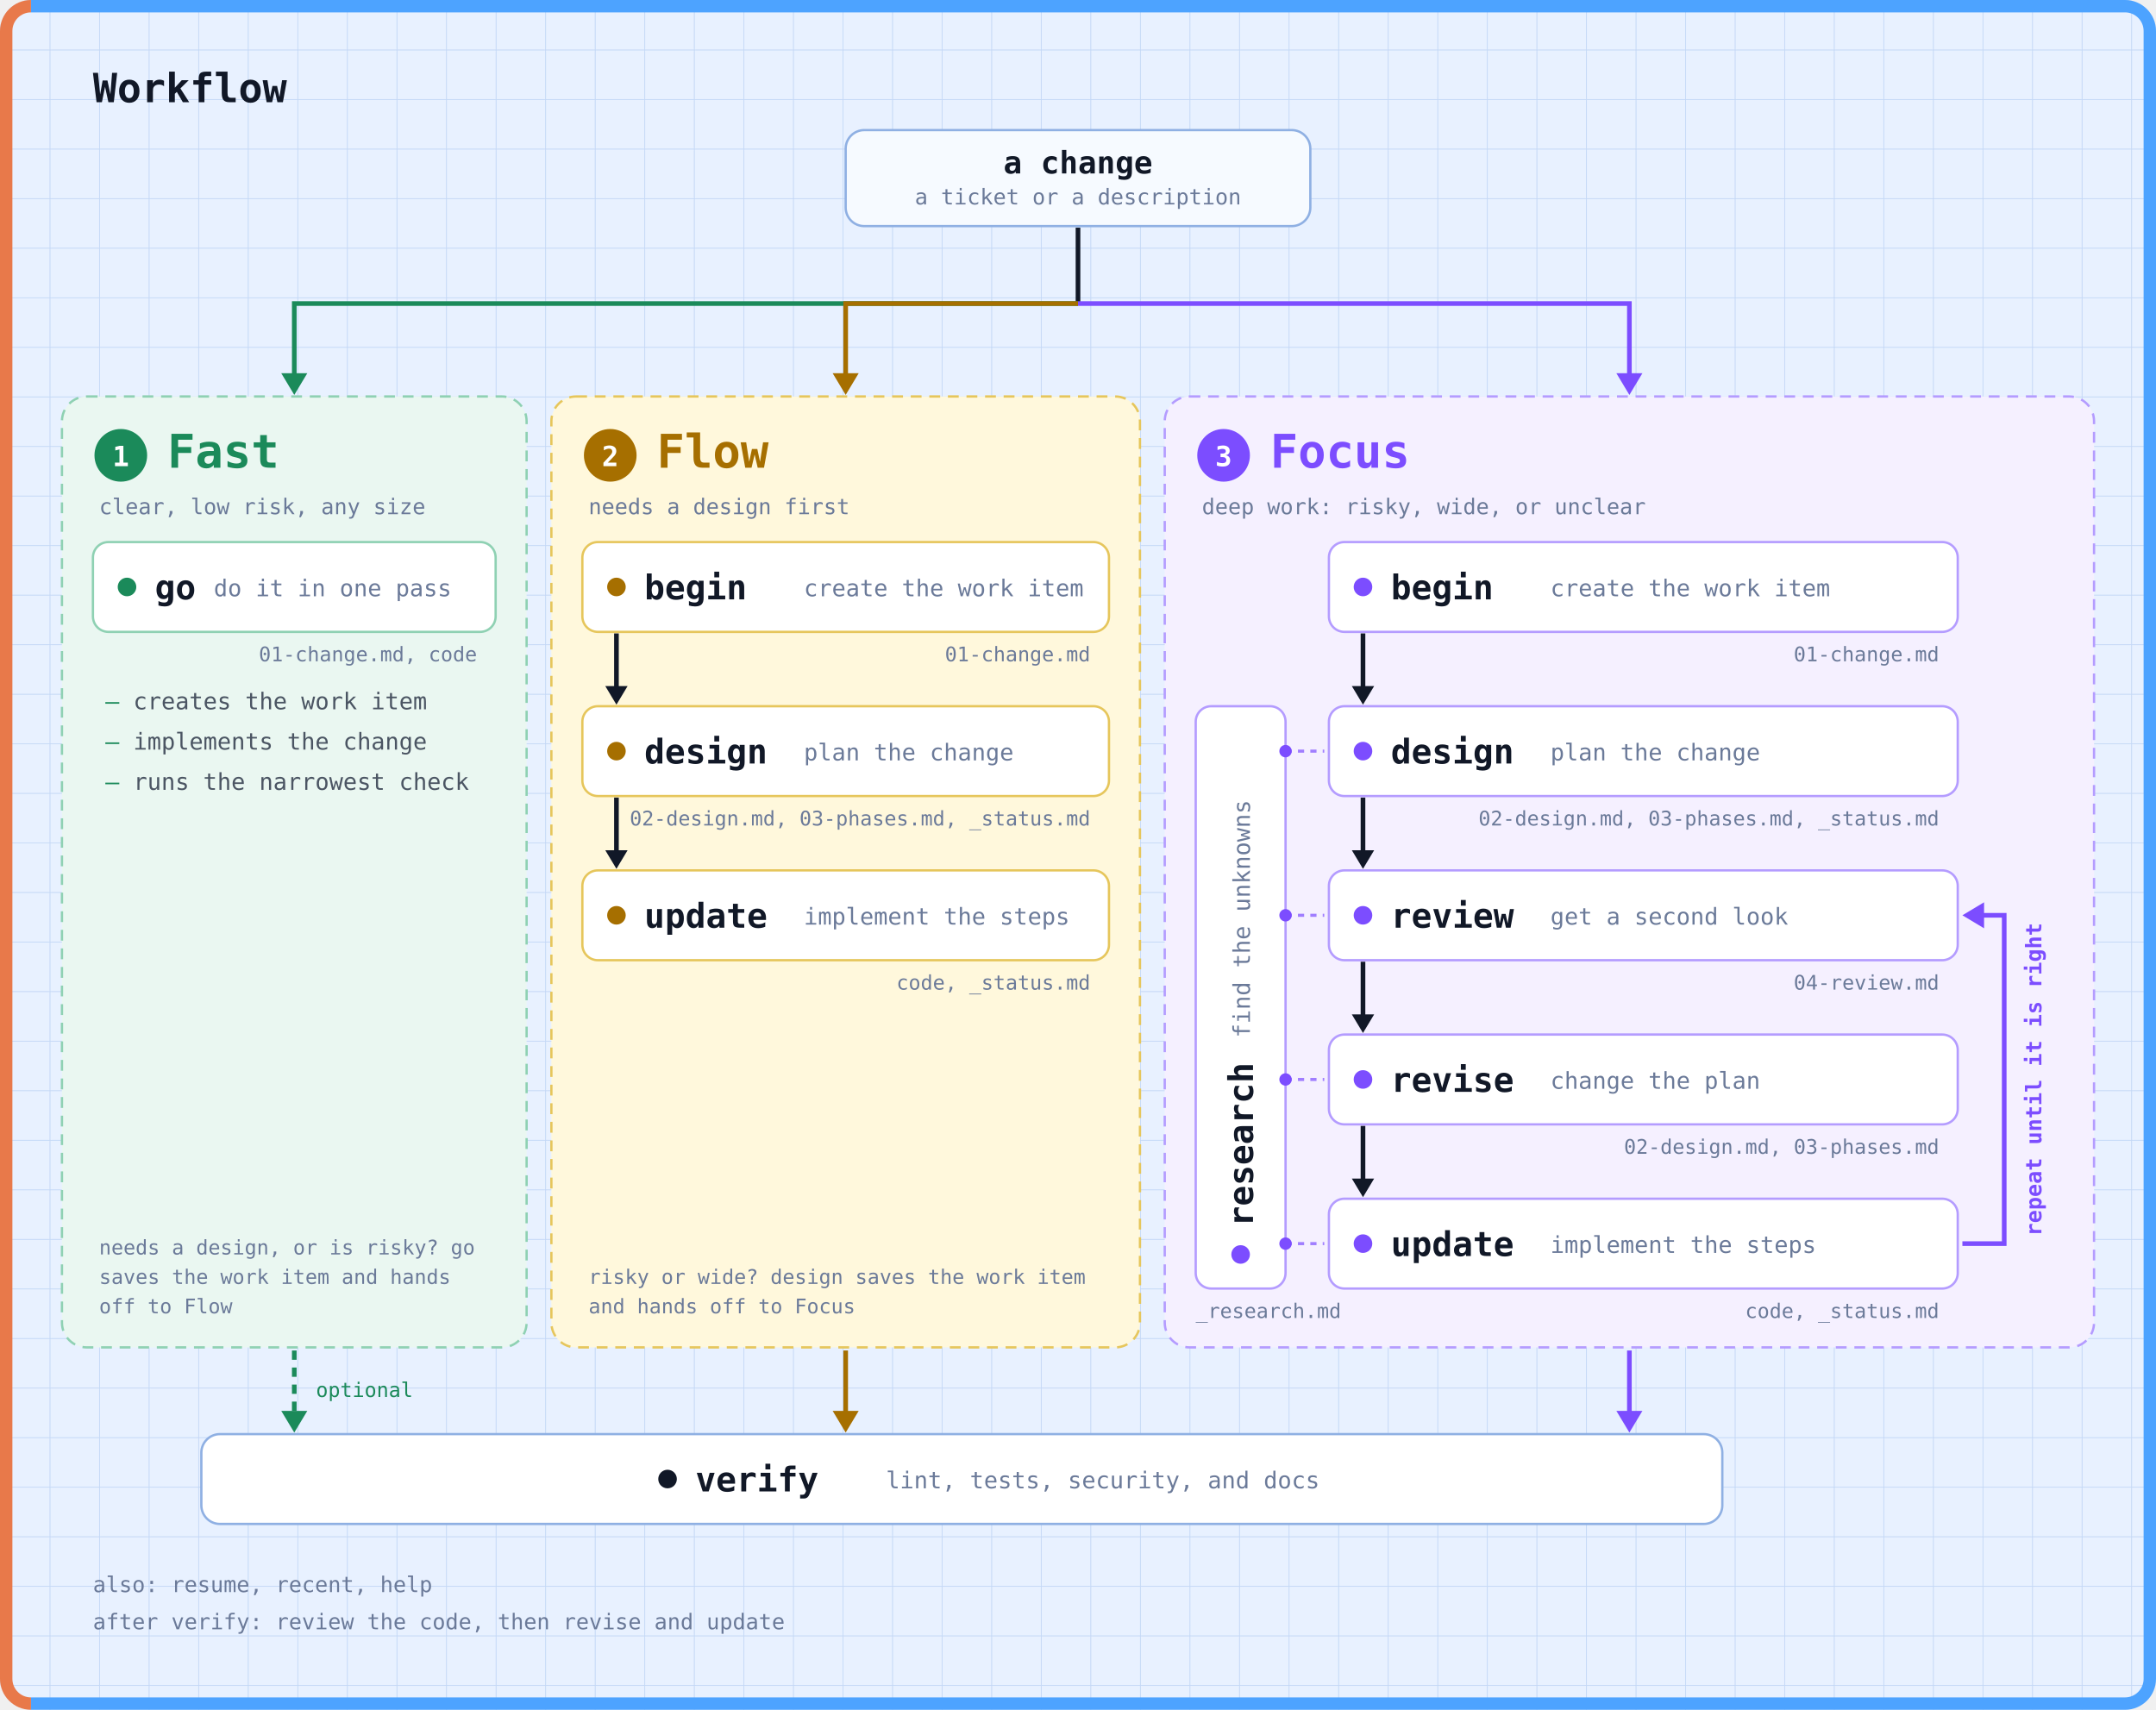
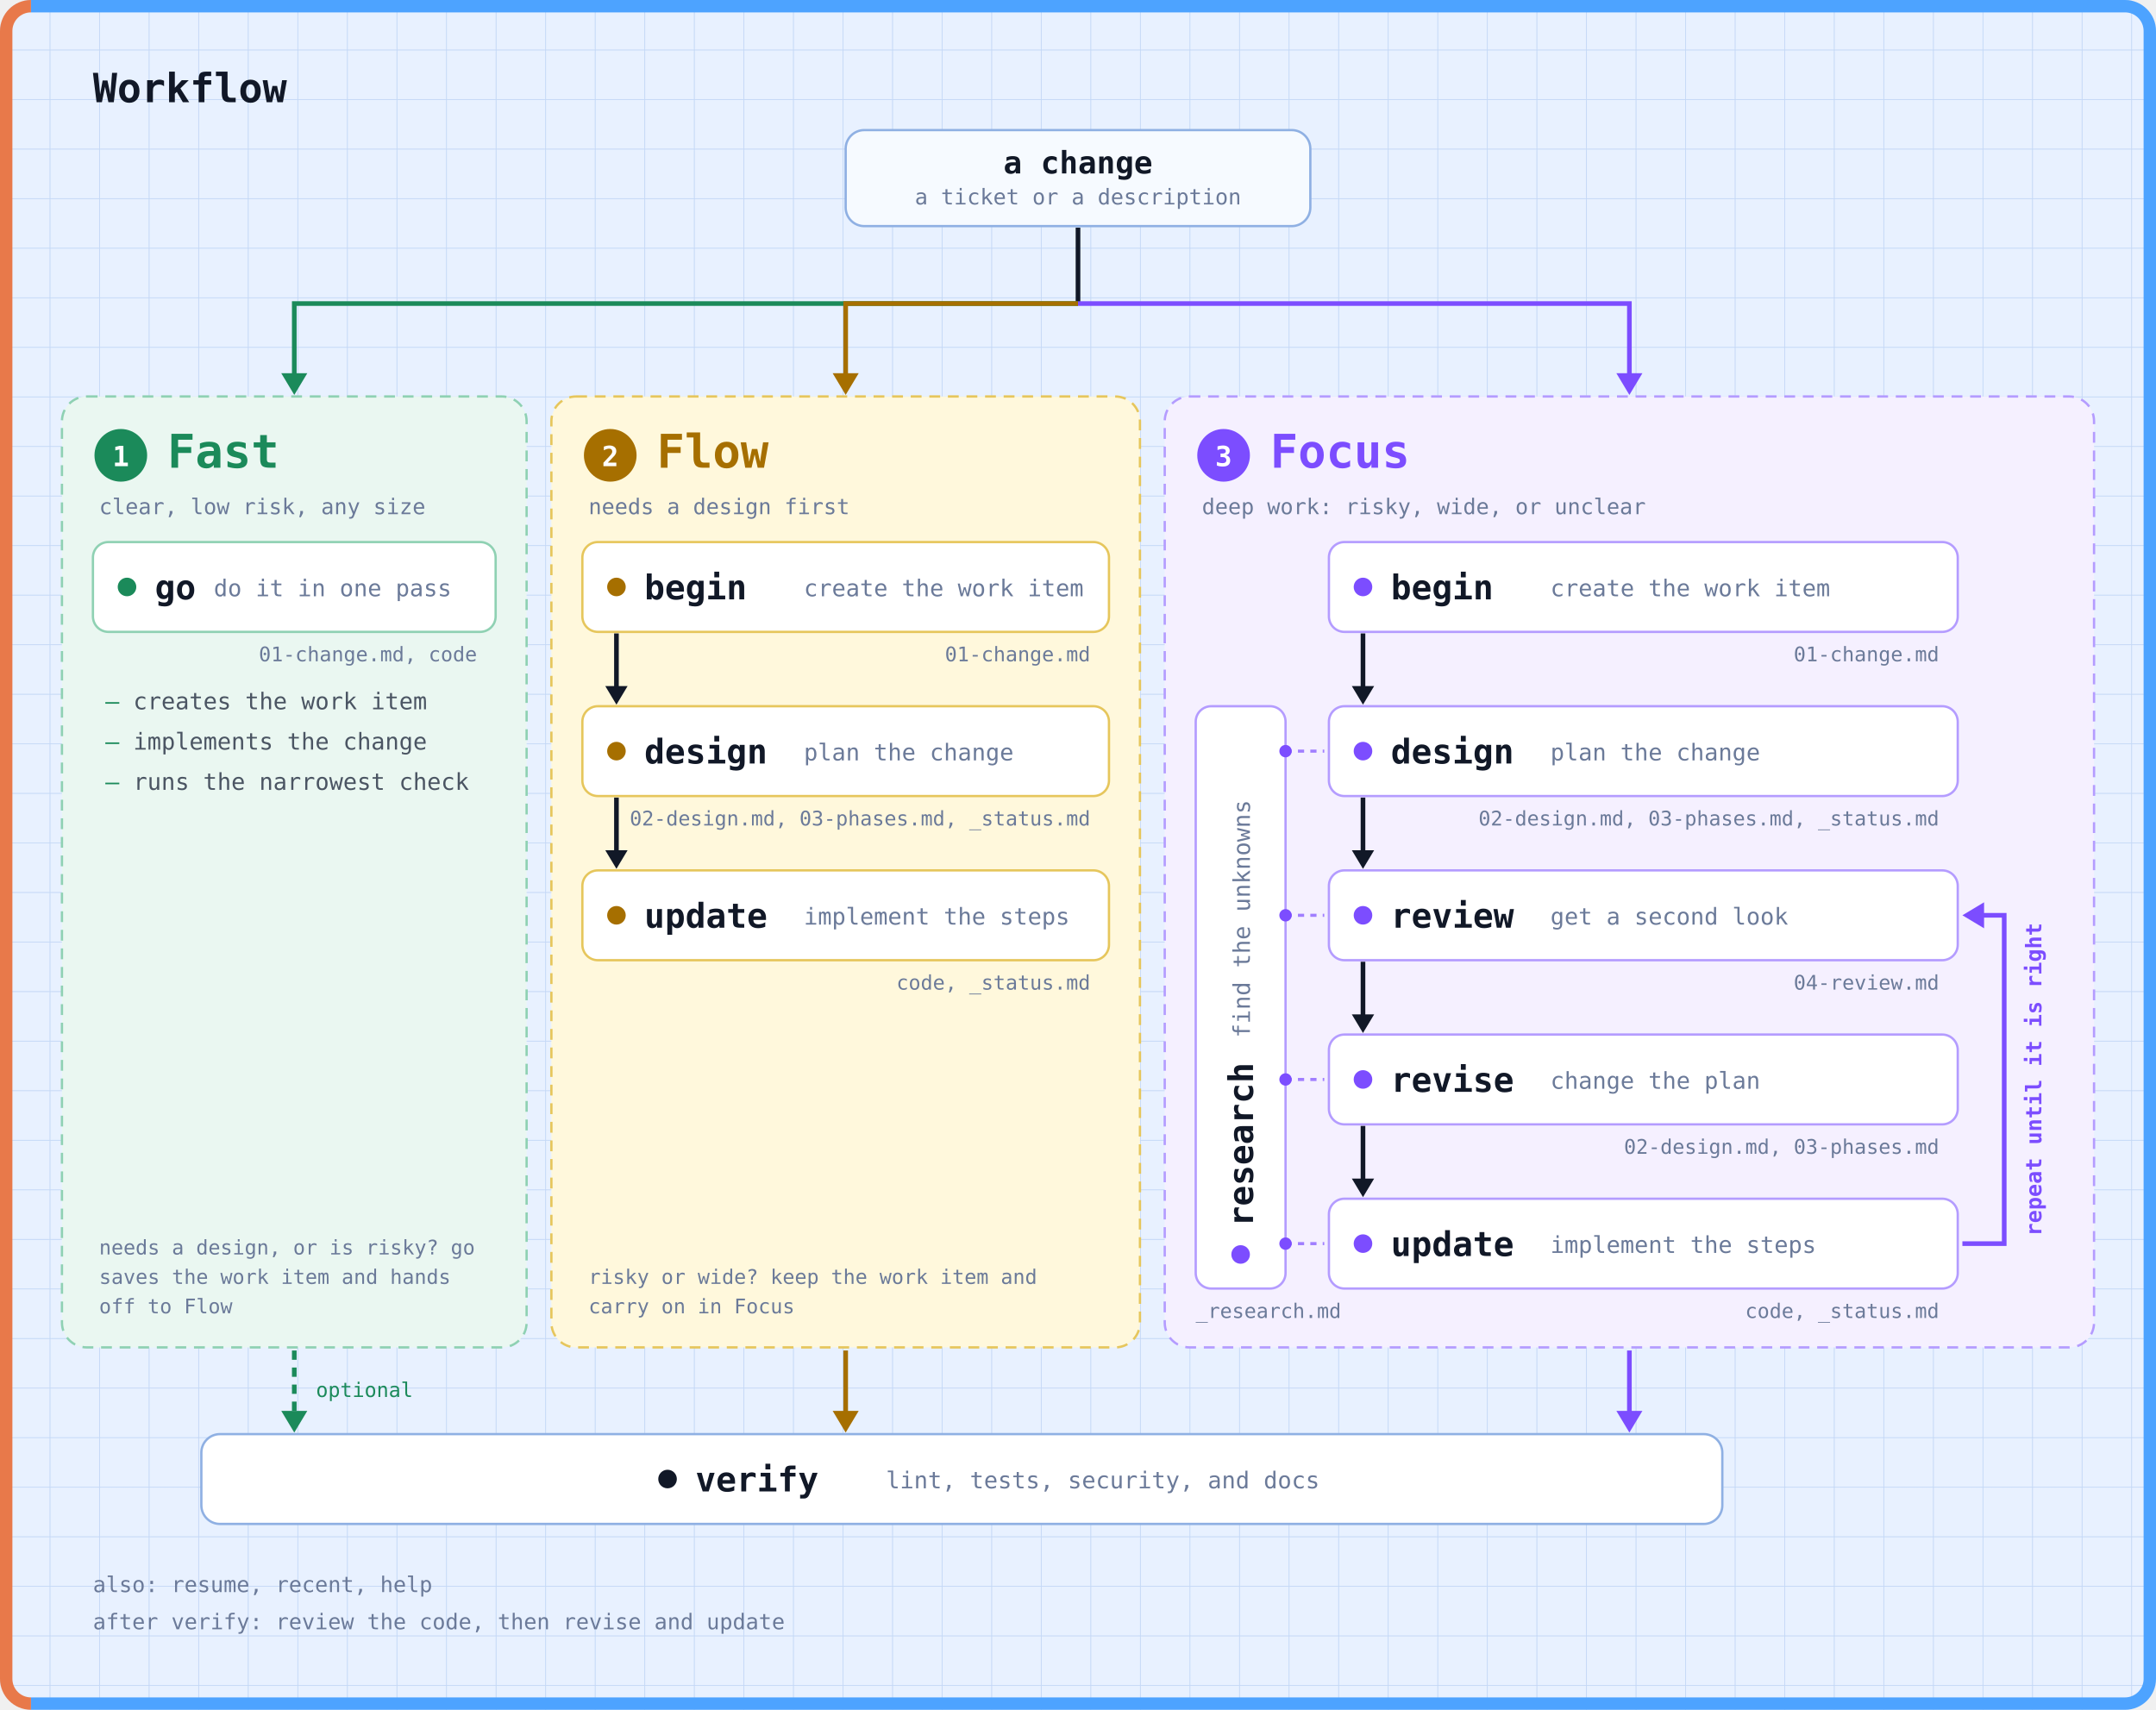
<svg xmlns="http://www.w3.org/2000/svg" width="1392" height="1104" viewBox="0 0 1392 1104" role="img" aria-label="Workflow: a change takes Fast, Flow, Focus, then verify">
  <defs>
    <pattern id="grid" width="32" height="32" patternUnits="userSpaceOnUse">
      <path d="M32 0H0V32" fill="none" stroke="#C4D8F6" stroke-width="1" />
    </pattern>
    <clipPath id="frame">
      <rect width="1392" height="1104" rx="20" />
    </clipPath>
  </defs>
  <g clip-path="url(#frame)">
    <rect width="1392" height="1104" fill="#E8F1FF" />
    <rect width="1392" height="1104" fill="url(#grid)" />
  </g>
  <path d="M 20 4 H 1372 A 16 16 0 0 1 1388 20 V 1084 A 16 16 0 0 1 1372 1100 H 20" fill="none" stroke="#4DA3FF" stroke-width="8" />
  <path d="M 20 4 A 16 16 0 0 0 4 20 V 1084 A 16 16 0 0 0 20 1100" fill="none" stroke="#E8794A" stroke-width="8" />
  <g font-family="ui-monospace, SFMono-Regular, Menlo, Consolas, 'DejaVu Sans Mono', monospace" transform="translate(0 20)">
    <text x="60" y="46" font-size="26" font-weight="700" fill="#111827">Workflow</text>
    <rect x="546" y="64" width="300" height="62" rx="12" fill="#F6FAFF" stroke="#8FB0E3" stroke-width="1.5" />
    <text x="696" y="92" font-size="20" font-weight="700" fill="#111827" text-anchor="middle">a change</text>
    <text x="696" y="112" font-size="14" fill="#6B7A99" text-anchor="middle">a ticket or a description</text>
    <line x1="696" y1="127" x2="696" y2="176" stroke="#111827" stroke-width="3" />
    <path d="M 696 176 H 190 V 222" fill="none" stroke="#1B8A5A" stroke-width="3" />
    <polygon points="181.6,221 198.4,221 190,235" fill="#1B8A5A" />
    <path d="M 696 176 H 546 V 222" fill="none" stroke="#A66F00" stroke-width="3" />
    <polygon points="537.6,221 554.4,221 546,235" fill="#A66F00" />
    <path d="M 696 176 H 1052 V 222" fill="none" stroke="#7C4DFF" stroke-width="3" />
    <polygon points="1043.6,221 1060.4,221 1052,235" fill="#7C4DFF" />
    <rect x="40" y="236" width="300" height="614" rx="16" fill="#EAF7F1" stroke="#8FD1B3" stroke-width="1.5" stroke-dasharray="7 5" />
    <circle cx="78" cy="274" r="17" fill="#1B8A5A" />
    <text x="78" y="281" font-size="18" font-weight="700" fill="#FFFFFF" text-anchor="middle">1</text>
    <text x="108" y="282" font-size="30" font-weight="700" fill="#1B8A5A">Fast</text>
    <text x="64" y="312" font-size="14" fill="#6B7A99">clear, low risk, any size</text>
    <rect x="60" y="330" width="260" height="58" rx="10" fill="#FFFFFF" stroke="#8FD1B3" stroke-width="1.5" />
    <circle cx="82" cy="359" r="6" fill="#1B8A5A" />
    <text x="100" y="367" font-size="22" font-weight="700" fill="#111827">go</text>
    <text x="138" y="365" font-size="15" fill="#6B7A99">do it in one pass</text>
    <text x="308" y="407" font-size="13" fill="#6B7A99" text-anchor="end">01-change.md, code</text>
    <text x="68" y="438" font-size="15" fill="#4B5563">
      <tspan fill="#1B8A5A">–</tspan> creates the work item</text>
    <text x="68" y="464" font-size="15" fill="#4B5563">
      <tspan fill="#1B8A5A">–</tspan> implements the change</text>
    <text x="68" y="490" font-size="15" fill="#4B5563">
      <tspan fill="#1B8A5A">–</tspan> runs the narrowest check</text>
    <text x="64" y="790" font-size="13" fill="#6B7A99">needs a design, or is risky? go</text>
    <text x="64" y="809" font-size="13" fill="#6B7A99">saves the work item and hands</text>
    <text x="64" y="828" font-size="13" fill="#6B7A99">off to Flow</text>
    <rect x="356" y="236" width="380" height="614" rx="16" fill="#FFF8DC" stroke="#E6C65C" stroke-width="1.5" stroke-dasharray="7 5" />
    <circle cx="394" cy="274" r="17" fill="#A66F00" />
    <text x="394" y="281" font-size="18" font-weight="700" fill="#FFFFFF" text-anchor="middle">2</text>
    <text x="424" y="282" font-size="30" font-weight="700" fill="#A66F00">Flow</text>
    <text x="380" y="312" font-size="14" fill="#6B7A99">needs a design first</text>
    <rect x="376" y="330" width="340" height="58" rx="10" fill="#FFFFFF" stroke="#E6C65C" stroke-width="1.5" />
    <circle cx="398" cy="359" r="6" fill="#A66F00" />
    <text x="416" y="367" font-size="22" font-weight="700" fill="#111827">begin</text>
    <text x="519" y="365" font-size="15" fill="#6B7A99">create the work item</text>
    <text x="704" y="407" font-size="13" fill="#6B7A99" text-anchor="end">01-change.md</text>
    <rect x="376" y="436" width="340" height="58" rx="10" fill="#FFFFFF" stroke="#E6C65C" stroke-width="1.5" />
    <circle cx="398" cy="465" r="6" fill="#A66F00" />
    <text x="416" y="473" font-size="22" font-weight="700" fill="#111827">design</text>
    <text x="519" y="471" font-size="15" fill="#6B7A99">plan the change</text>
    <text x="704" y="513" font-size="13" fill="#6B7A99" text-anchor="end">02-design.md, 03-phases.md, _status.md</text>
    <rect x="376" y="542" width="340" height="58" rx="10" fill="#FFFFFF" stroke="#E6C65C" stroke-width="1.5" />
    <circle cx="398" cy="571" r="6" fill="#A66F00" />
    <text x="416" y="579" font-size="22" font-weight="700" fill="#111827">update</text>
    <text x="519" y="577" font-size="15" fill="#6B7A99">implement the steps</text>
    <text x="704" y="619" font-size="13" fill="#6B7A99" text-anchor="end">code, _status.md</text>
    <line x1="398" y1="389" x2="398" y2="424" stroke="#111827" stroke-width="3" />
    <polygon points="390.8,423 405.2,423 398,435" fill="#111827" />
    <line x1="398" y1="495" x2="398" y2="530" stroke="#111827" stroke-width="3" />
    <polygon points="390.8,529 405.2,529 398,541" fill="#111827" />
-     <text x="380" y="809" font-size="13" fill="#6B7A99">risky or wide? design saves the work item</text>
-     <text x="380" y="828" font-size="13" fill="#6B7A99">and hands off to Focus</text>
+     <text x="380" y="809" font-size="13" fill="#6B7A99">risky or wide? keep the work item and</text>
+     <text x="380" y="828" font-size="13" fill="#6B7A99">carry on in Focus</text>
    <rect x="752" y="236" width="600" height="614" rx="16" fill="#F5F0FF" stroke="#B49CFF" stroke-width="1.5" stroke-dasharray="7 5" />
    <circle cx="790" cy="274" r="17" fill="#7C4DFF" />
    <text x="790" y="281" font-size="18" font-weight="700" fill="#FFFFFF" text-anchor="middle">3</text>
    <text x="820" y="282" font-size="30" font-weight="700" fill="#7C4DFF">Focus</text>
    <text x="776" y="312" font-size="14" fill="#6B7A99">deep work: risky, wide, or unclear</text>
    <rect x="858" y="330" width="406" height="58" rx="10" fill="#FFFFFF" stroke="#B49CFF" stroke-width="1.5" />
    <circle cx="880" cy="359" r="6" fill="#7C4DFF" />
    <text x="898" y="367" font-size="22" font-weight="700" fill="#111827">begin</text>
    <text x="1001" y="365" font-size="15" fill="#6B7A99">create the work item</text>
    <text x="1252" y="407" font-size="13" fill="#6B7A99" text-anchor="end">01-change.md</text>
    <rect x="858" y="436" width="406" height="58" rx="10" fill="#FFFFFF" stroke="#B49CFF" stroke-width="1.5" />
    <circle cx="880" cy="465" r="6" fill="#7C4DFF" />
    <text x="898" y="473" font-size="22" font-weight="700" fill="#111827">design</text>
    <text x="1001" y="471" font-size="15" fill="#6B7A99">plan the change</text>
    <text x="1252" y="513" font-size="13" fill="#6B7A99" text-anchor="end">02-design.md, 03-phases.md, _status.md</text>
    <rect x="858" y="542" width="406" height="58" rx="10" fill="#FFFFFF" stroke="#B49CFF" stroke-width="1.5" />
    <circle cx="880" cy="571" r="6" fill="#7C4DFF" />
    <text x="898" y="579" font-size="22" font-weight="700" fill="#111827">review</text>
    <text x="1001" y="577" font-size="15" fill="#6B7A99">get a second look</text>
    <text x="1252" y="619" font-size="13" fill="#6B7A99" text-anchor="end">04-review.md</text>
    <rect x="858" y="648" width="406" height="58" rx="10" fill="#FFFFFF" stroke="#B49CFF" stroke-width="1.5" />
    <circle cx="880" cy="677" r="6" fill="#7C4DFF" />
    <text x="898" y="685" font-size="22" font-weight="700" fill="#111827">revise</text>
    <text x="1001" y="683" font-size="15" fill="#6B7A99">change the plan</text>
    <text x="1252" y="725" font-size="13" fill="#6B7A99" text-anchor="end">02-design.md, 03-phases.md</text>
    <rect x="858" y="754" width="406" height="58" rx="10" fill="#FFFFFF" stroke="#B49CFF" stroke-width="1.5" />
    <circle cx="880" cy="783" r="6" fill="#7C4DFF" />
    <text x="898" y="791" font-size="22" font-weight="700" fill="#111827">update</text>
    <text x="1001" y="789" font-size="15" fill="#6B7A99">implement the steps</text>
    <text x="1252" y="831" font-size="13" fill="#6B7A99" text-anchor="end">code, _status.md</text>
    <line x1="880" y1="389" x2="880" y2="424" stroke="#111827" stroke-width="3" />
    <polygon points="872.8,423 887.2,423 880,435" fill="#111827" />
    <line x1="880" y1="495" x2="880" y2="530" stroke="#111827" stroke-width="3" />
    <polygon points="872.8,529 887.2,529 880,541" fill="#111827" />
    <line x1="880" y1="601" x2="880" y2="636" stroke="#111827" stroke-width="3" />
    <polygon points="872.8,635 887.2,635 880,647" fill="#111827" />
    <line x1="880" y1="707" x2="880" y2="742" stroke="#111827" stroke-width="3" />
    <polygon points="872.8,741 887.2,741 880,753" fill="#111827" />
    <path d="M 1267 783 H 1294 V 571 H 1280" fill="none" stroke="#7C4DFF" stroke-width="3" />
    <polygon points="1281,562.6 1281,579.4 1267,571" fill="#7C4DFF" />
    <text transform="translate(1318 677) rotate(-90)" font-size="14" font-weight="700" fill="#7C4DFF" text-anchor="middle">repeat until it is right</text>
    <rect x="772" y="436" width="58" height="376" rx="10" fill="#FFFFFF" stroke="#B49CFF" stroke-width="1.5" />
    <circle cx="801" cy="790" r="6" fill="#7C4DFF" />
    <text transform="translate(809 772) rotate(-90)" font-size="22" font-weight="700" fill="#111827">research<tspan dx="16" dy="-2" font-size="15" font-weight="400" fill="#6B7A99">find the unknowns</tspan>
    </text>
    <line x1="830" y1="465" x2="855" y2="465" stroke="#7C4DFF" stroke-width="2" stroke-dasharray="4 4" opacity="0.7" />
    <circle cx="830" cy="465" r="4" fill="#7C4DFF" />
    <line x1="830" y1="571" x2="855" y2="571" stroke="#7C4DFF" stroke-width="2" stroke-dasharray="4 4" opacity="0.7" />
    <circle cx="830" cy="571" r="4" fill="#7C4DFF" />
    <line x1="830" y1="677" x2="855" y2="677" stroke="#7C4DFF" stroke-width="2" stroke-dasharray="4 4" opacity="0.7" />
    <circle cx="830" cy="677" r="4" fill="#7C4DFF" />
    <line x1="830" y1="783" x2="855" y2="783" stroke="#7C4DFF" stroke-width="2" stroke-dasharray="4 4" opacity="0.7" />
    <circle cx="830" cy="783" r="4" fill="#7C4DFF" />
    <text x="772" y="831" font-size="13" fill="#6B7A99">_research.md</text>
    <path d="M 190 852 V 892" fill="none" stroke="#1B8A5A" stroke-width="3" stroke-dasharray="6 5" />
    <polygon points="181.6,891 198.4,891 190,905" fill="#1B8A5A" />
    <text x="204" y="882" font-size="13" fill="#1B8A5A">optional</text>
    <path d="M 546 852 V 892" fill="none" stroke="#A66F00" stroke-width="3" />
    <polygon points="537.6,891 554.4,891 546,905" fill="#A66F00" />
    <path d="M 1052 852 V 892" fill="none" stroke="#7C4DFF" stroke-width="3" />
    <polygon points="1043.6,891 1060.4,891 1052,905" fill="#7C4DFF" />
    <rect x="130" y="906" width="982" height="58" rx="12" fill="#FFFFFF" stroke="#8FB0E3" stroke-width="1.5" />
    <circle cx="431" cy="935" r="6" fill="#111827" />
    <text x="449" y="943" font-size="22" font-weight="700" fill="#111827">verify</text>
    <text x="572" y="941" font-size="15" fill="#6B7A99">lint, tests, security, and docs</text>
    <text x="60" y="1008" font-size="14" fill="#6B7A99">also: resume, recent, help</text>
    <text x="60" y="1032" font-size="14" fill="#6B7A99">after verify: review the code, then revise and update</text>
  </g>
</svg>
